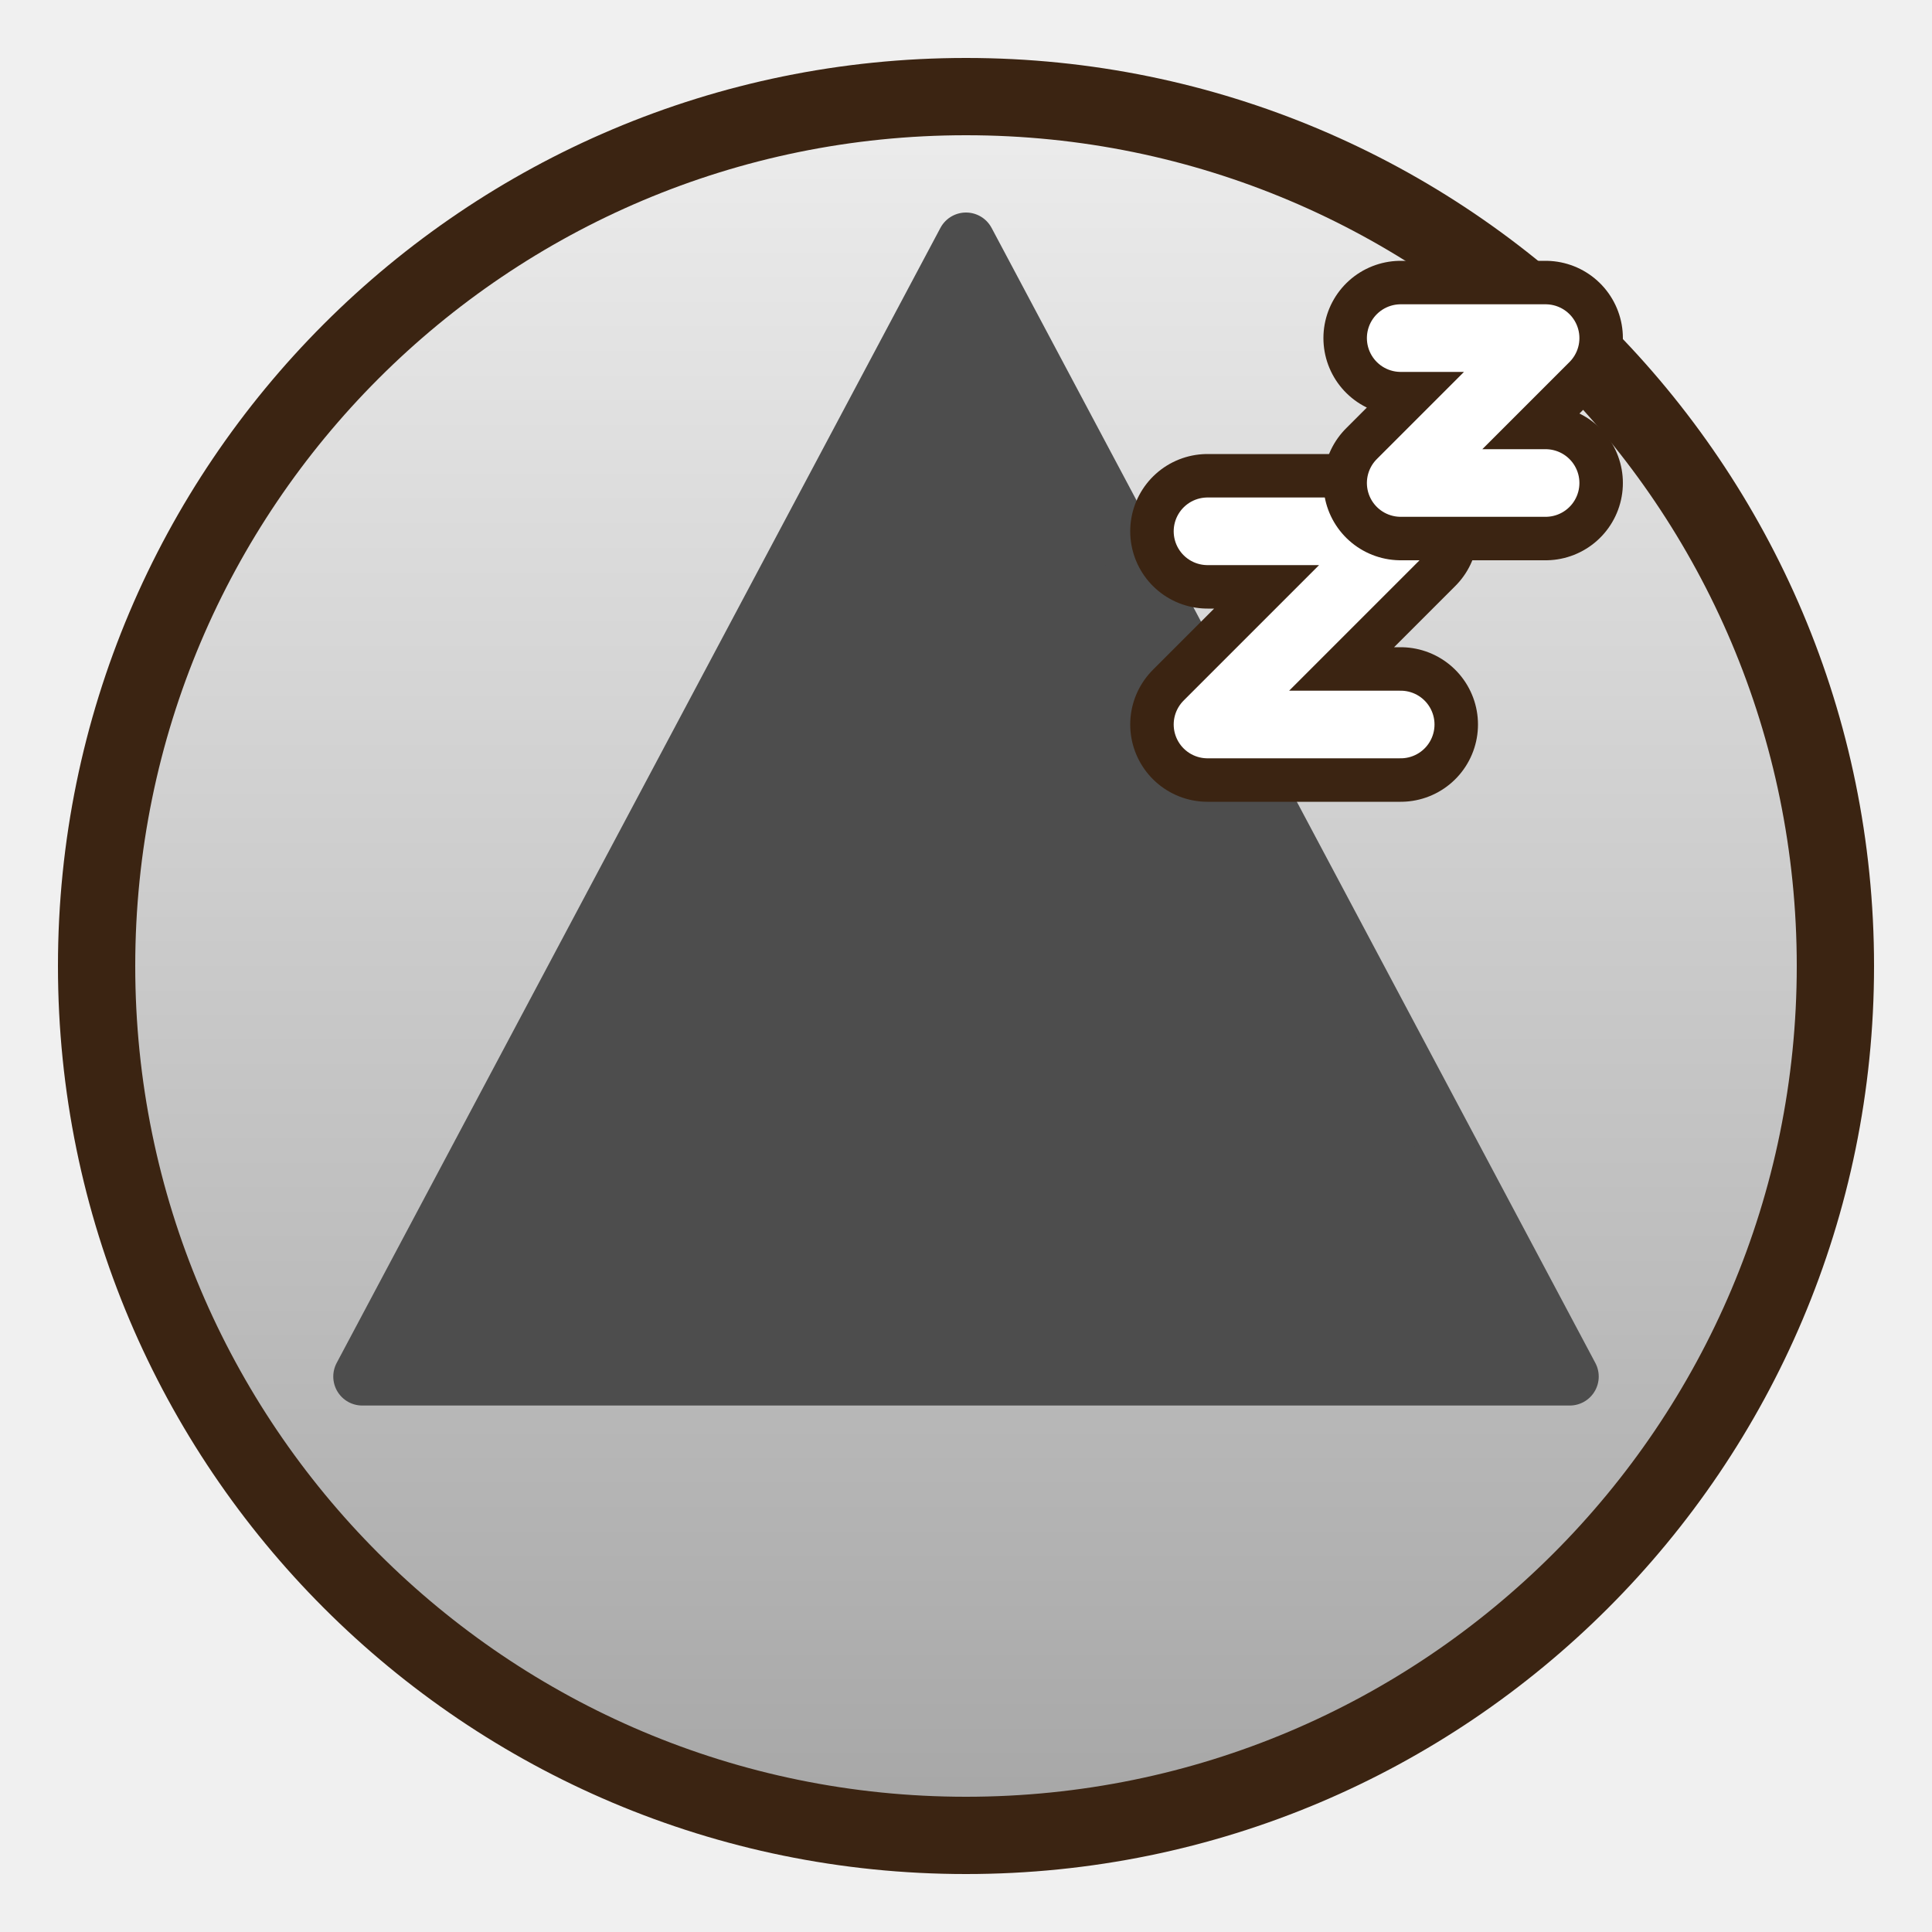
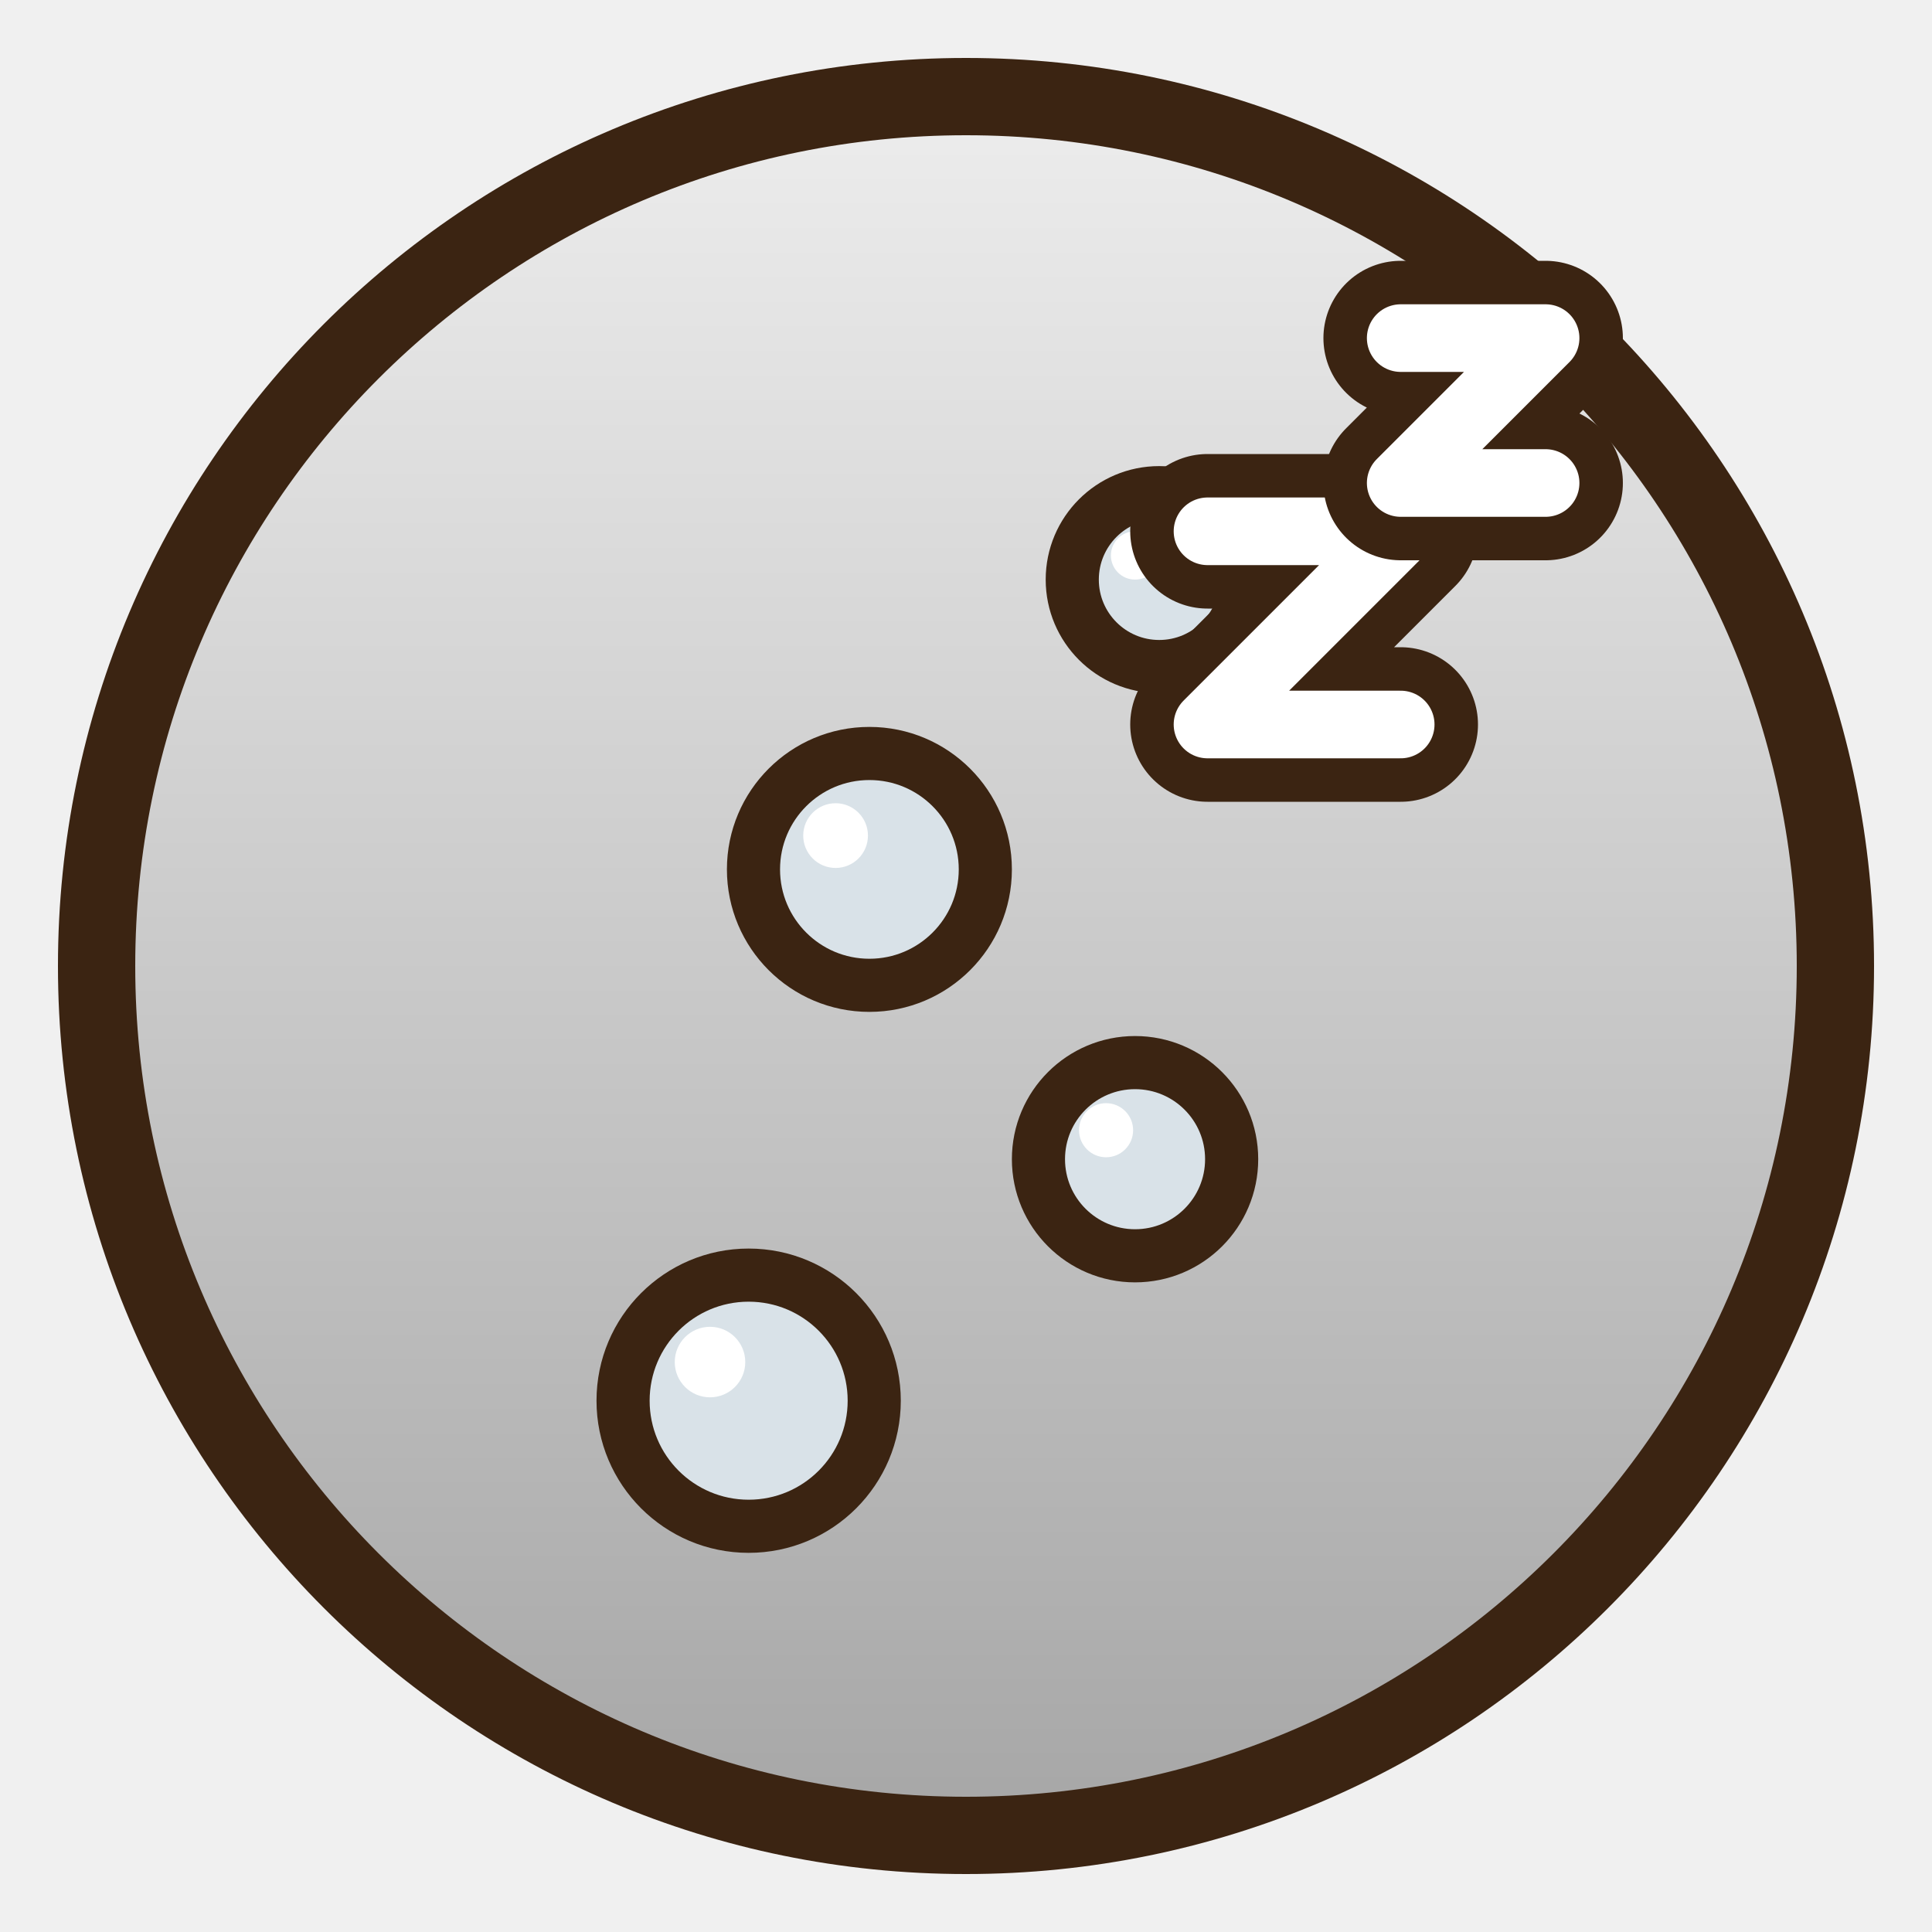
<svg xmlns="http://www.w3.org/2000/svg" width="40" height="40" viewBox="0 0 40 40" role="img" aria-labelledby="title">
  <defs>
    <linearGradient id="gK" x1="0" y1="0" x2="0" y2="1">
      <stop offset="0" stop-color="#EDEDED" />
      <stop offset="1" stop-color="#A6A6A6" />
    </linearGradient>
  </defs>
  <circle cx="20" cy="20" r="18" fill="url(#gK)" stroke="#3B2412" stroke-width="1.6" />
  <g transform="rotate(0 20 20)">
-     <path d="M20,5 L32.5,28.5 L7.5,28.5 Z" fill="#4D4D4D" stroke="#4D4D4D" stroke-width="1.2" stroke-linejoin="round" />
+     <circle cx="15.5" cy="29" r="2.6" fill="#D9E2E8" stroke="#3B2412" stroke-width="1.1" />
+     <circle cx="14.7" cy="28.2" r="0.73" fill="#FFFFFF" />
+     <circle cx="23.5" cy="24" r="2.0" fill="#D9E2E8" stroke="#3B2412" stroke-width="1.1" />
+     <circle cx="22.9" cy="23.4" r="0.56" fill="#FFFFFF" />
+     <circle cx="18" cy="18" r="2.4" fill="#D9E2E8" stroke="#3B2412" stroke-width="1.1" />
+     <circle cx="17.3" cy="17.3" r="0.67" fill="#FFFFFF" />
+     <circle cx="24" cy="12" r="1.8" fill="#D9E2E8" stroke="#3B2412" stroke-width="1.1" />
+     <circle cx="23.5" cy="11.5" r="0.50" fill="#FFFFFF" />
  </g>
  <g opacity="1">
    <animate attributeName="opacity" values="0;1;1;0" keyTimes="0;0.2;0.7;1" dur="2.4s" begin="0s" repeatCount="indefinite" />
    <animateTransform attributeName="transform" type="translate" values="0 0;4 -9" dur="2.4s" begin="0s" repeatCount="indefinite" />
    <path d="M25,11 h4 l-4,4 h4" fill="none" stroke="#3B2412" stroke-width="3.2" stroke-linecap="round" stroke-linejoin="round" />
    <path d="M25,11 h4 l-4,4 h4" fill="none" stroke="#FFFFFF" stroke-width="1.4" stroke-linecap="round" stroke-linejoin="round" />
  </g>
  <g opacity="1">
    <animate attributeName="opacity" values="0;1;1;0" keyTimes="0;0.2;0.7;1" dur="2.4s" begin="1.2s" repeatCount="indefinite" />
    <animateTransform attributeName="transform" type="translate" values="0 0;4 -9" dur="2.4s" begin="1.2s" repeatCount="indefinite" />
    <path d="M29,7 h3 l-3,3 h3" fill="none" stroke="#3B2412" stroke-width="3.2" stroke-linecap="round" stroke-linejoin="round" />
    <path d="M29,7 h3 l-3,3 h3" fill="none" stroke="#FFFFFF" stroke-width="1.4" stroke-linecap="round" stroke-linejoin="round" />
  </g>
</svg>
